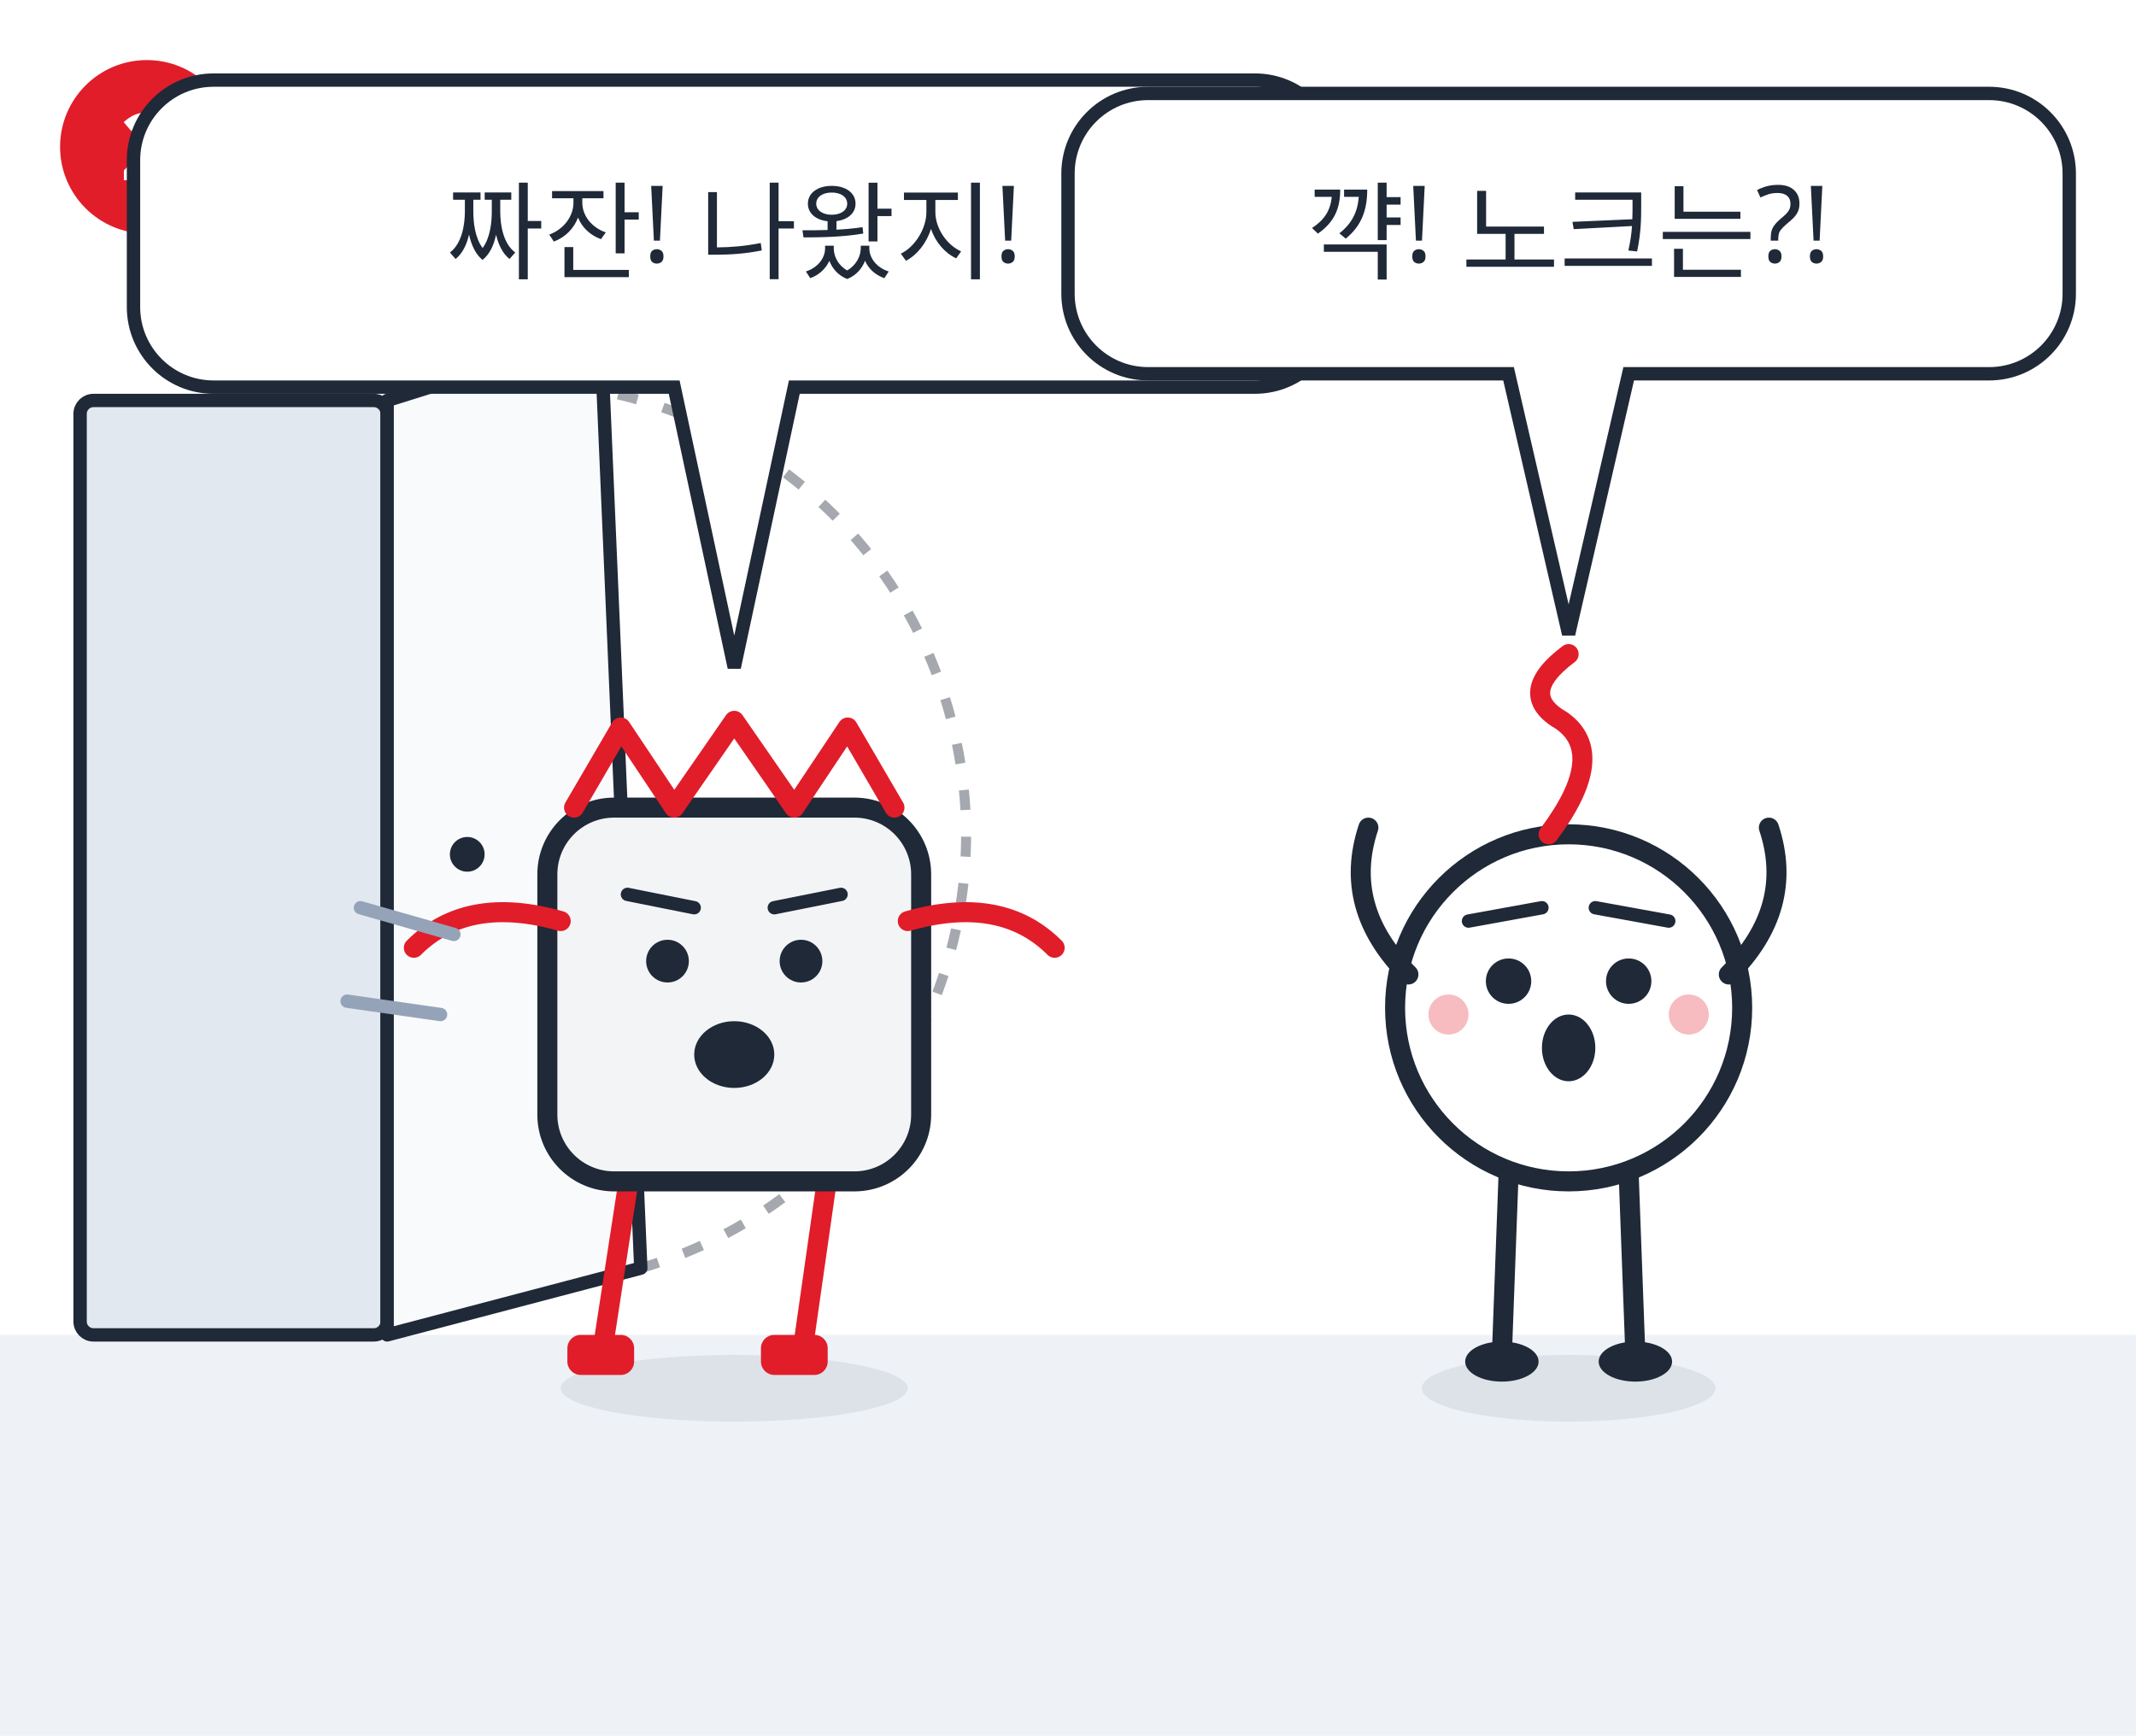
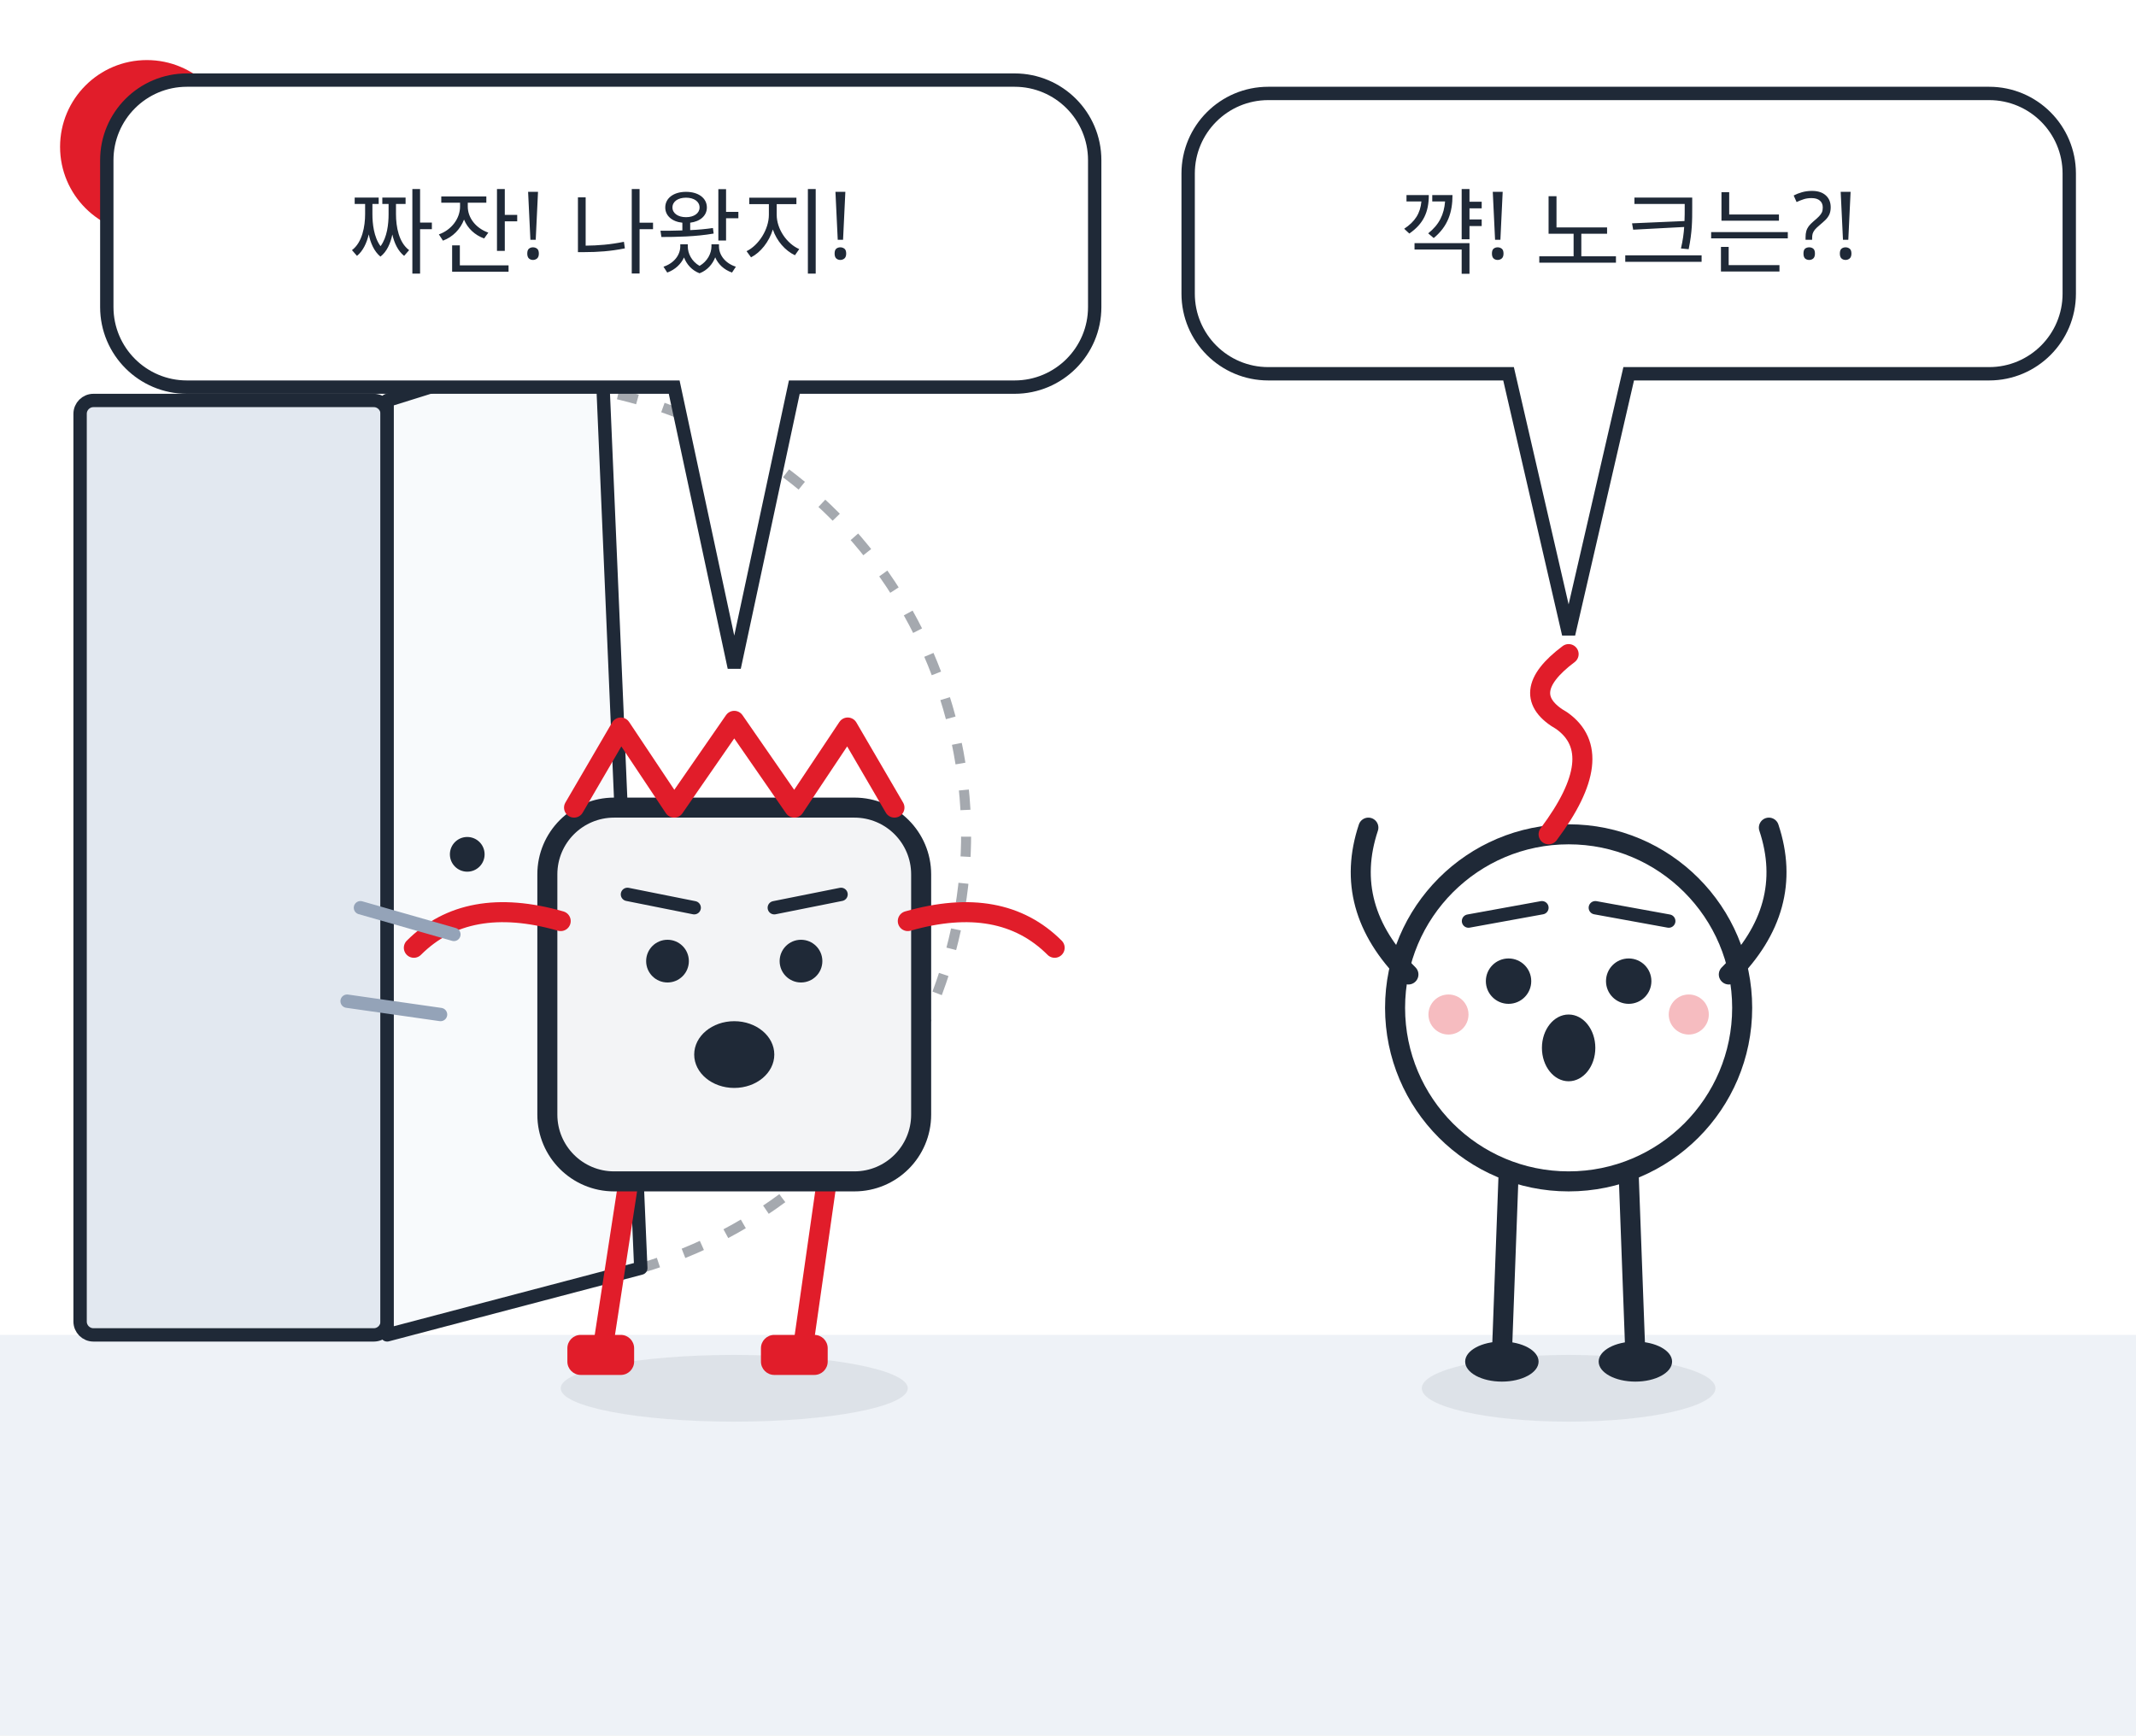
<svg xmlns="http://www.w3.org/2000/svg" viewBox="0 0 320 260" role="img" aria-label="네모가 노크 없이 문을 벌컥 열고 들어와 동그라미가 깜짝 놀라는 장면">
  <rect width="320" height="260" fill="#ffffff" />
  <rect y="200" width="320" height="60" fill="#eef2f7" />
  <rect x="12" y="60" width="46" height="140" rx="2" fill="#e2e8f0" stroke="#1f2937" stroke-width="2" />
  <path d="M 58,60 A 60,60 0 0 1 96,190" stroke="#1f2937" stroke-width="1.5" stroke-dasharray="3 4" fill="none" opacity="0.4" />
  <polygon points="58,60 90,50 96,190 58,200" fill="#f8fafc" stroke="#1f2937" stroke-width="2" stroke-linejoin="round" />
  <circle cx="70" cy="128" r="2.6" fill="#1f2937" />
  <circle cx="22" cy="22" r="13" fill="#e11d2a" />
  <text x="22" y="27" text-anchor="middle" font-family="'Pretendard', sans-serif" font-size="14" font-weight="bold" fill="#ffffff">2</text>
  <g transform="translate(110,206)">
    <ellipse cx="0" cy="2" rx="26" ry="5" fill="#1f2937" opacity="0.08" />
    <line x1="-16" y1="-28" x2="-20" y2="-2" stroke="#e11d2a" stroke-width="3" stroke-linecap="round" />
    <line x1="14" y1="-30" x2="10" y2="-2" stroke="#e11d2a" stroke-width="3" stroke-linecap="round" />
    <rect x="-25" y="-6" width="10" height="6" rx="2" fill="#e11d2a" />
    <rect x="4" y="-6" width="10" height="6" rx="2" fill="#e11d2a" />
    <rect x="-28" y="-85" width="56" height="56" rx="10" fill="#f3f4f6" stroke="#1f2937" stroke-width="3" />
    <polyline points="-24,-85 -17,-97 -9,-85 0,-98 9,-85 17,-97 24,-85" fill="none" stroke="#e11d2a" stroke-width="3" stroke-linejoin="round" stroke-linecap="round" />
    <path d="M -26,-68 Q -40,-72 -48,-64" stroke="#e11d2a" stroke-width="3" stroke-linecap="round" fill="none" />
    <path d="M 26,-68 Q 40,-72 48,-64" stroke="#e11d2a" stroke-width="3" stroke-linecap="round" fill="none" />
    <circle cx="-10" cy="-62" r="3.2" fill="#1f2937" />
    <circle cx="10" cy="-62" r="3.2" fill="#1f2937" />
    <line x1="-16" y1="-72" x2="-6" y2="-70" stroke="#1f2937" stroke-width="2" stroke-linecap="round" />
    <line x1="6" y1="-70" x2="16" y2="-72" stroke="#1f2937" stroke-width="2" stroke-linecap="round" />
    <ellipse cx="0" cy="-48" rx="6" ry="5" fill="#1f2937" />
    <line x1="-56" y1="-70" x2="-42" y2="-66" stroke="#94a3b8" stroke-width="2" stroke-linecap="round" />
    <line x1="-58" y1="-56" x2="-44" y2="-54" stroke="#94a3b8" stroke-width="2" stroke-linecap="round" />
  </g>
  <g transform="translate(235,206)">
    <ellipse cx="0" cy="2" rx="22" ry="5" fill="#1f2937" opacity="0.08" />
    <line x1="-9" y1="-30" x2="-10" y2="-3" stroke="#1f2937" stroke-width="3" stroke-linecap="round" />
    <line x1="9" y1="-30" x2="10" y2="-3" stroke="#1f2937" stroke-width="3" stroke-linecap="round" />
    <ellipse cx="-10" cy="-2" rx="5.5" ry="3" fill="#1f2937" />
    <ellipse cx="10" cy="-2" rx="5.5" ry="3" fill="#1f2937" />
    <circle cx="0" cy="-55" r="26" fill="#ffffff" stroke="#1f2937" stroke-width="3" />
    <path d="M -3,-81 Q 6,-93 -1,-98 Q -8,-102 0,-108" stroke="#e11d2a" stroke-width="3" stroke-linecap="round" fill="none" />
    <path d="M -24,-60 Q -34,-70 -30,-82" stroke="#1f2937" stroke-width="3" stroke-linecap="round" fill="none" />
    <path d="M 24,-60 Q 34,-70 30,-82" stroke="#1f2937" stroke-width="3" stroke-linecap="round" fill="none" />
    <circle cx="-18" cy="-54" r="3" fill="#e11d2a" opacity="0.3" />
    <circle cx="18" cy="-54" r="3" fill="#e11d2a" opacity="0.3" />
    <circle cx="-9" cy="-59" r="3.4" fill="#1f2937" />
    <circle cx="9" cy="-59" r="3.4" fill="#1f2937" />
    <line x1="-15" y1="-68" x2="-4" y2="-70" stroke="#1f2937" stroke-width="2" stroke-linecap="round" />
    <line x1="4" y1="-70" x2="15" y2="-68" stroke="#1f2937" stroke-width="2" stroke-linecap="round" />
    <ellipse cx="0" cy="-49" rx="4" ry="5" fill="#1f2937" />
  </g>
-   <path d="M 32,12 H 188 A12,12 0 0 1 200,24 V 46 A12,12 0 0 1 188,58 H 119 L 110,100 L 101,58 H 32 A12,12 0 0 1 20,46 V 24 A12,12 0 0 1 32,12 Z" fill="#ffffff" stroke="#1f2937" stroke-width="2" />
-   <text x="110" y="35" text-anchor="middle" dominant-baseline="middle" font-family="'Pretendard', sans-serif" font-size="16" fill="#1f2937">짜잔! 나왔지!</text>
-   <path d="M 172,14 H 298 A12,12 0 0 1 310,26 V 44 A12,12 0 0 1 298,56 H 244 L 235,95 L 226,56 H 172 A12,12 0 0 1 160,44 V 26 A12,12 0 0 1 172,14 Z" fill="#ffffff" stroke="#1f2937" stroke-width="2" />
-   <text x="235" y="35" text-anchor="middle" dominant-baseline="middle" font-family="'Pretendard', sans-serif" font-size="16" fill="#1f2937">꺅! 노크는?!</text>
+   <path d="M 28,12 H 152 A12,12 0 0 1 164,24 V 46 A12,12 0 0 1 152,58 H 119 L 110,100 L 101,58 H 28 A12,12 0 0 1 16,46 V 24 A12,12 0 0 1 28,12 Z" fill="#ffffff" stroke="#1f2937" stroke-width="2" />
+   <text x="90" y="35" text-anchor="middle" dominant-baseline="middle" font-family="'Pretendard', sans-serif" font-size="14" fill="#1f2937">짜잔! 나왔지!</text>
+   <path d="M 190,14 H 298 A12,12 0 0 1 310,26 V 44 A12,12 0 0 1 298,56 H 244 L 235,95 L 226,56 H 190 A12,12 0 0 1 178,44 V 26 A12,12 0 0 1 190,14 Z" fill="#ffffff" stroke="#1f2937" stroke-width="2" />
+   <text x="244" y="35" text-anchor="middle" dominant-baseline="middle" font-family="'Pretendard', sans-serif" font-size="14" fill="#1f2937">꺅! 노크는?!</text>
</svg>
